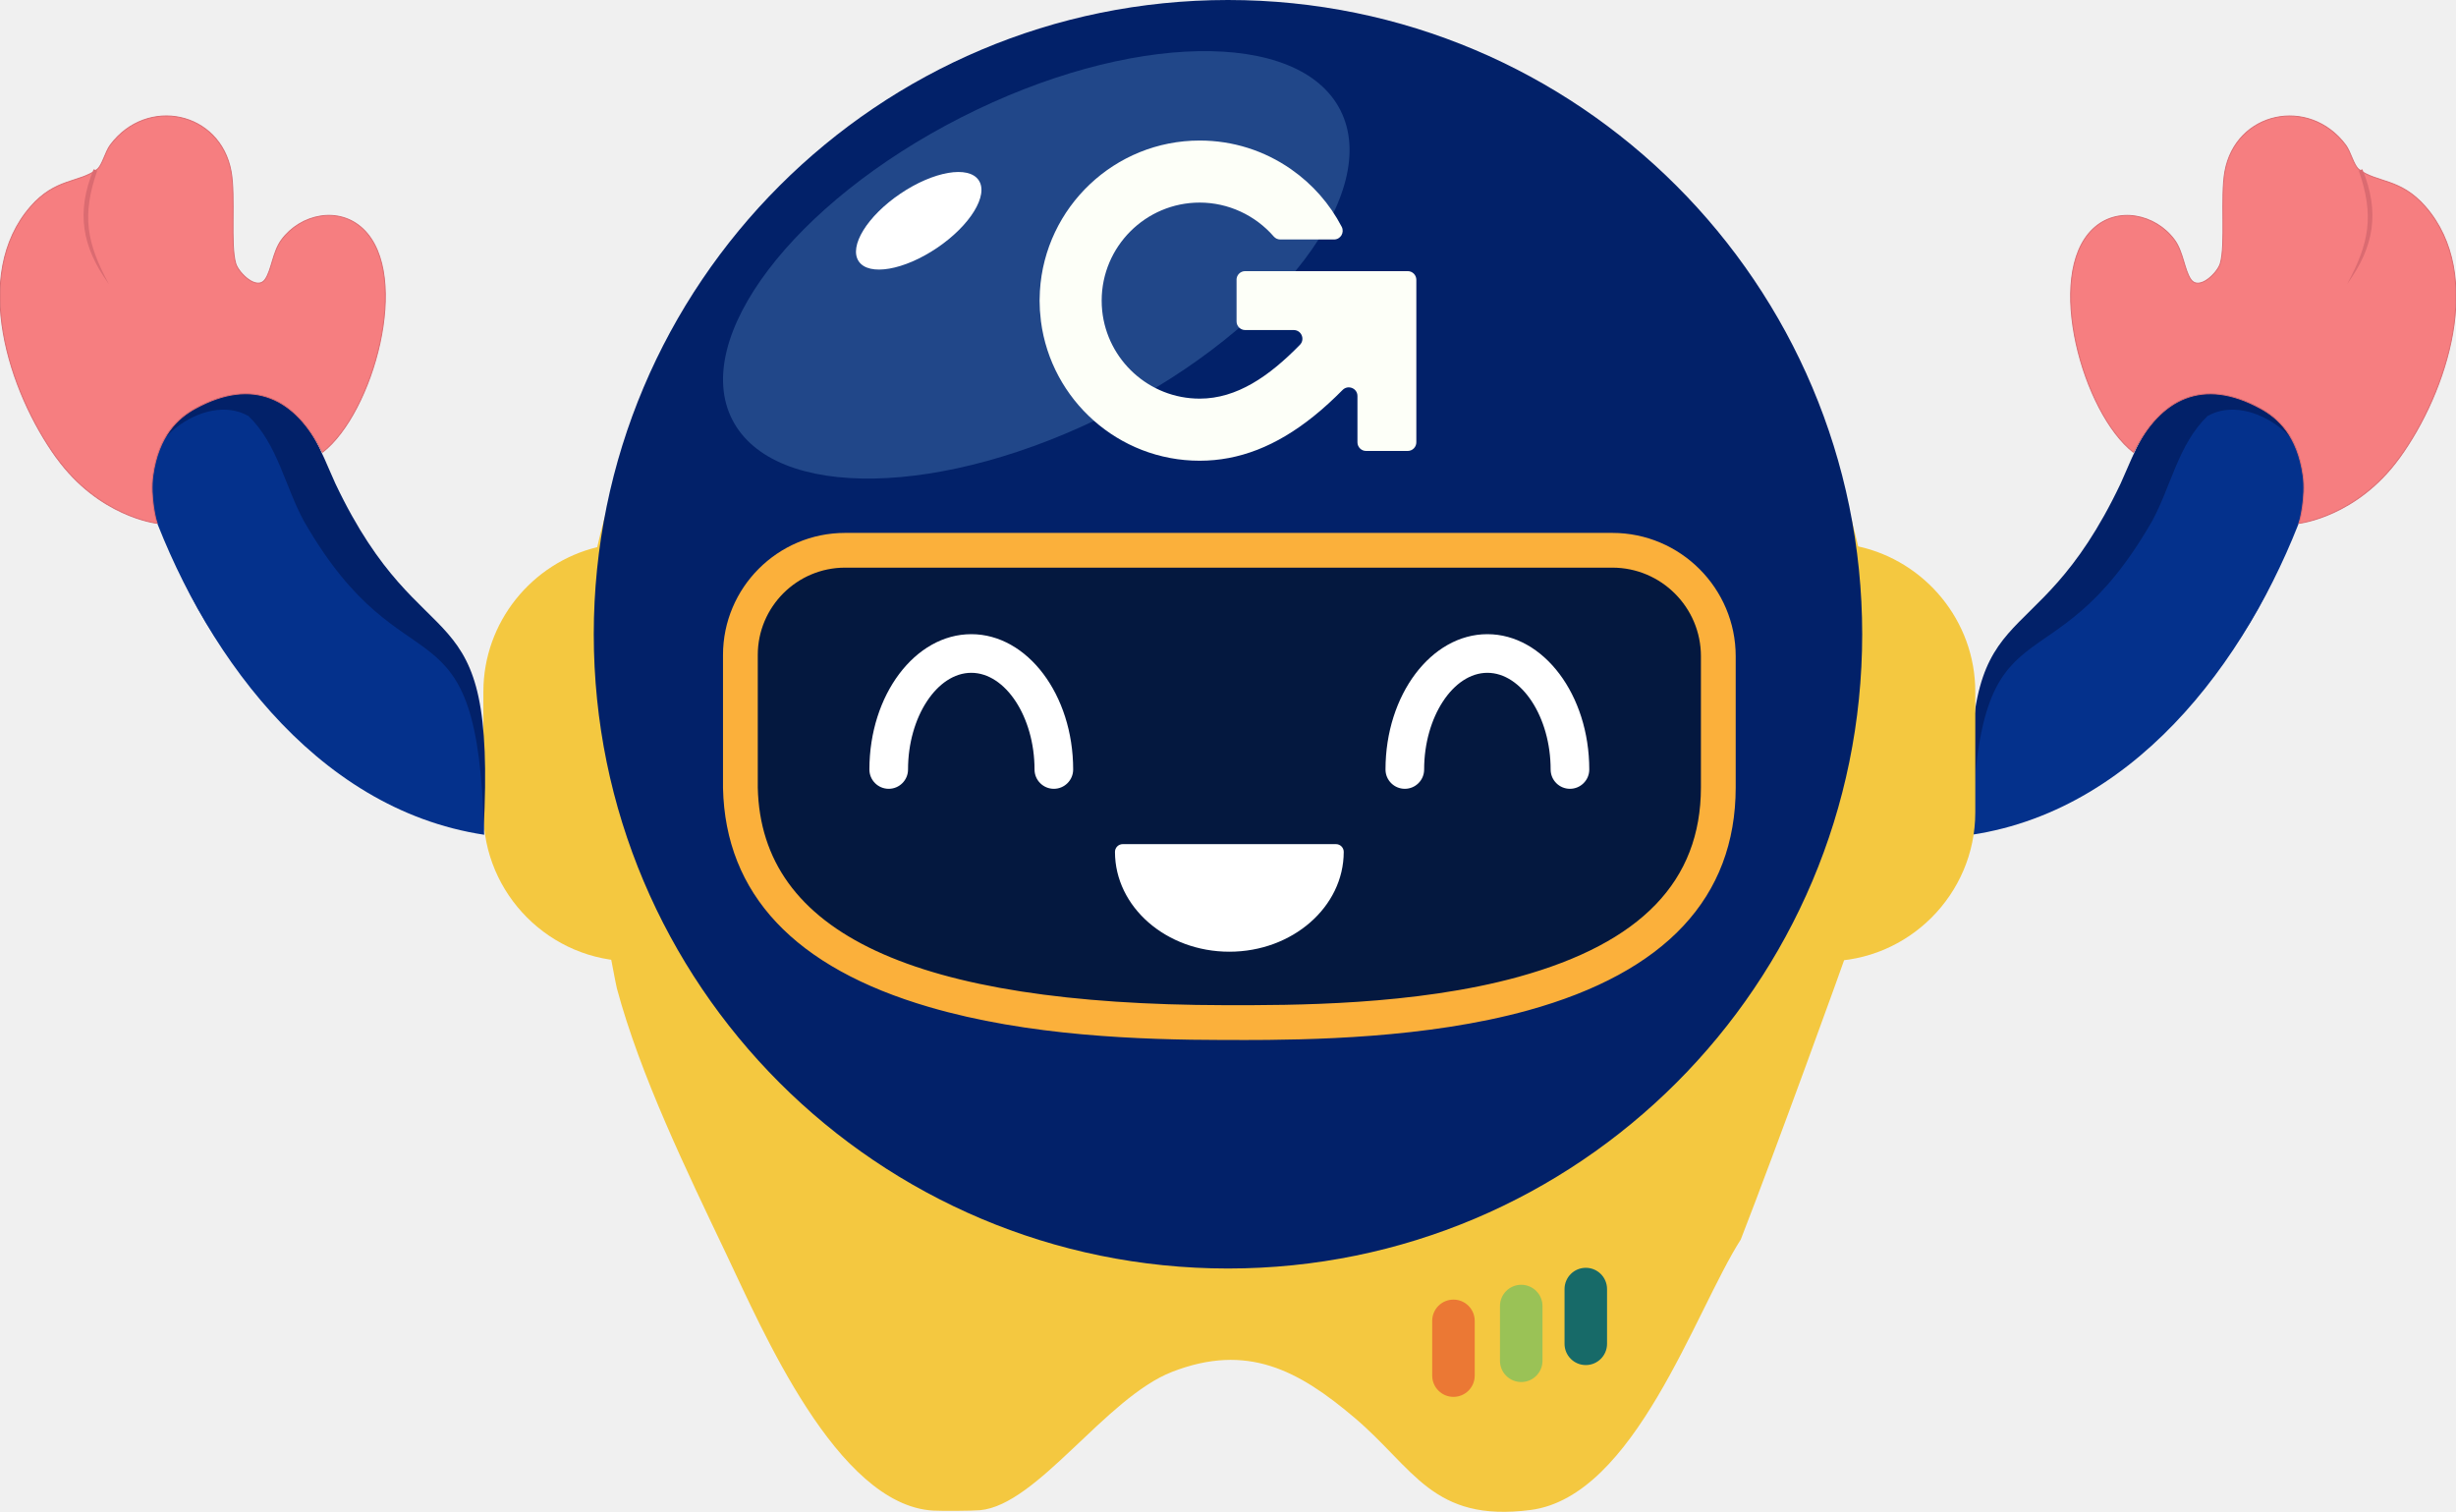
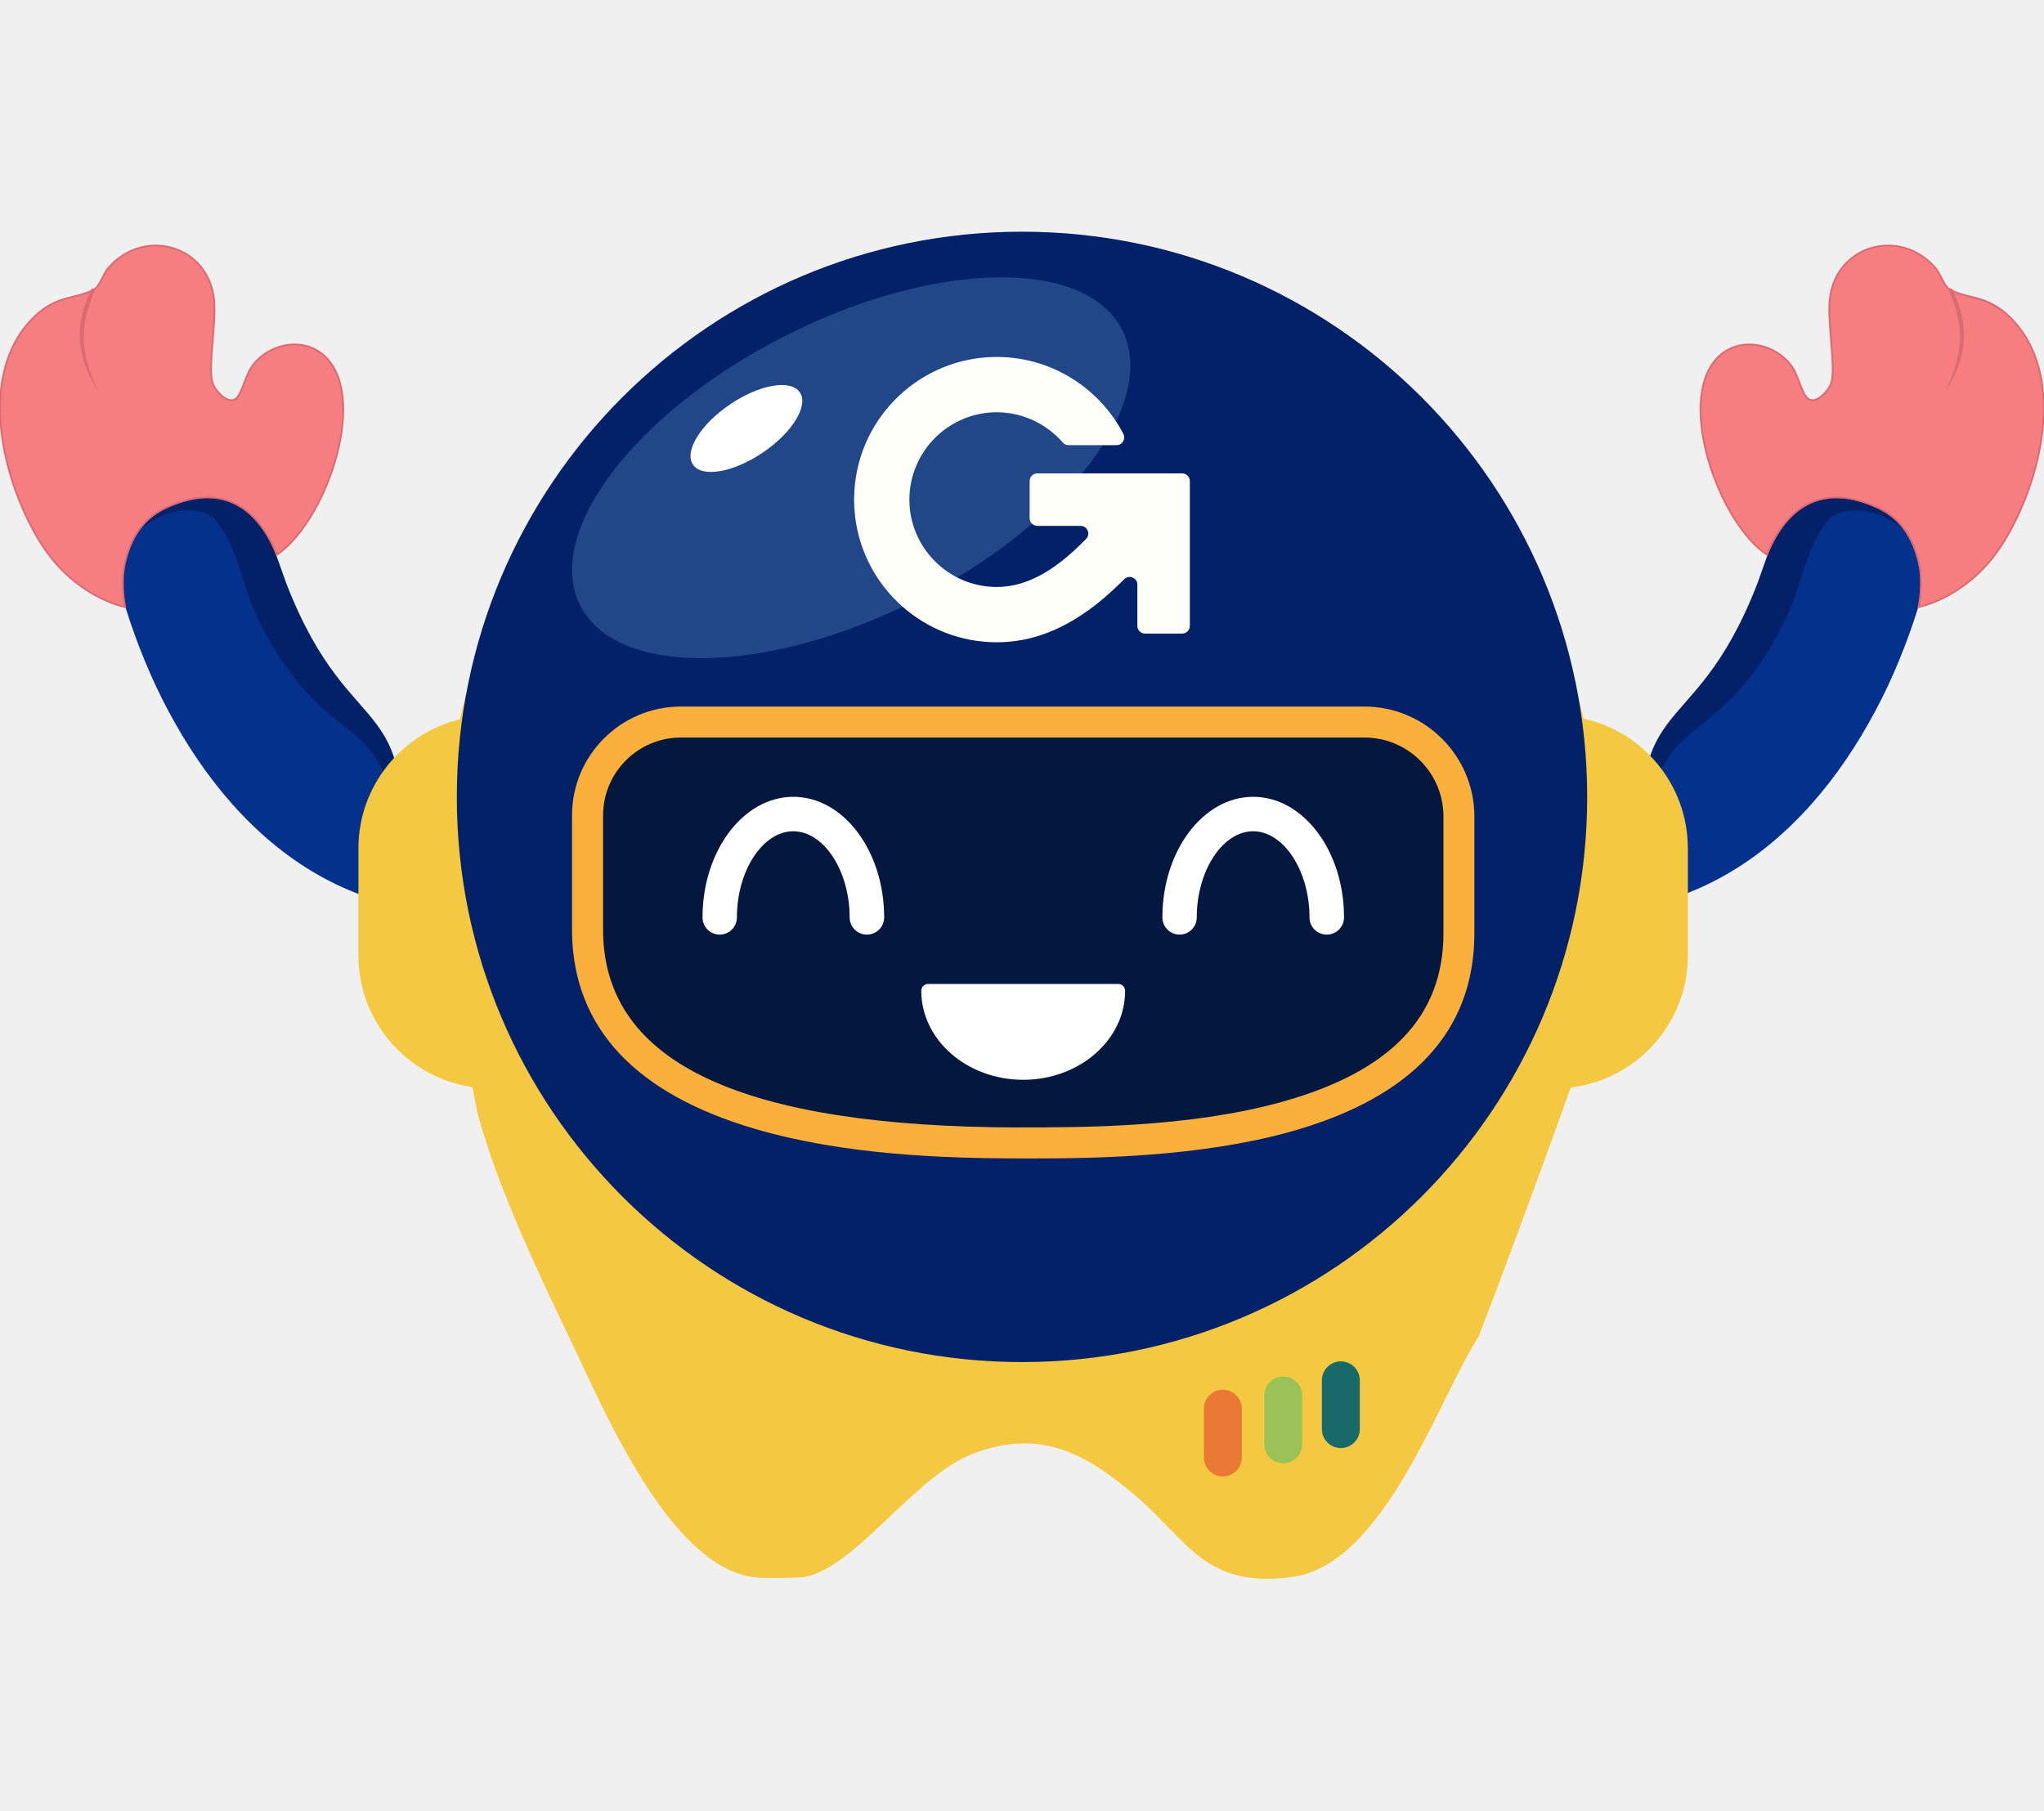
- <svg xmlns="http://www.w3.org/2000/svg" id="Layer_1" data-name="Layer 1" viewBox="0 0 635.67 391.28">
+ <svg xmlns="http://www.w3.org/2000/svg" id="Layer_1" version="1.1" viewBox="0 0 289 256">
  <defs>
    <style>
-       .cls-1 {
+       .st0 {
        fill: #9ac256;
      }

-       .cls-2 {
+       .st1 {
        fill: #176a68;
      }

-       .cls-3 {
+       .st2 {
        fill: #db6b71;
      }

-       .cls-4 {
+       .st3 {
        fill: #fff;
      }

-       .cls-5 {
+       .st4 {
        fill: #f67e80;
        stroke: #db6b71;
        stroke-linejoin: round;
        stroke-width: .25px;
      }

-       .cls-6 {
+       .st5 {
        fill: #022169;
      }

-       .cls-7 {
+       .st6 {
        fill: #04318c;
      }

-       .cls-8 {
+       .st7 {
        fill: #eb7834;
      }

-       .cls-9 {
+       .st8 {
        fill: #f4c840;
      }

-       .cls-10 {
+       .st9 {
        fill: #fbb03b;
      }

-       .cls-11 {
+       .st10 {
        fill: #214789;
      }

-       .cls-12 {
+       .st11 {
        fill: #04183f;
      }

-       .cls-13 {
+       .st12 {
        fill: #fdfff8;
      }
    </style>
  </defs>
  <g>
    <g>
-       <path class="cls-6" d="M510.51,214.99c44.18-10.27,79.27-50.58,86.26-91.56,2.31-13.55-21.18-27.63-33.13-19.72-8.93,5.92-10.5,11.97-14.79,21.47-23.12,48.67-41.77,24.97-38.34,89.81Z" />
-       <path class="cls-7" d="M510.36,216.04c44.26-6.7,73.66-48.61,87.11-87.38,3.69-13.63-14.87-27.5-26.13-20.97-7.59,7.36-9.42,18.23-14.37,27.25-26.49,46.1-44.99,17.05-46.61,81.1Z" />
+       <path class="st5" d="M55.9,127.47c-21.08-6.56-36.68-27.38-38.62-47.52-.64-6.66,11.27-12.66,16.79-8.39,4.12,3.19,4.67,6.19,6.42,10.95,9.49,24.45,19.39,13.61,15.41,44.97h0Z" />
+       <path class="st6" d="M55.94,127.98c-21.25-4.83-34.03-26.22-39.18-45.52-1.31-6.75,8.2-12.82,13.43-9.25,3.42,3.84,3.92,9.19,6.01,13.74,11.22,23.32,21.23,9.88,19.74,41.03h0Z" />
    </g>
-     <path class="cls-5" d="M621.01,118.51c12.42-17.13,22.16-47.32,6.75-65-6.49-7.45-12.48-6.1-17.2-9.64-1.39-1.05-2.08-4.51-3.47-6.36-9.49-12.63-28.43-8.6-31.24,6.9-1.18,6.51.26,18.91-1.2,23.81-.72,2.41-5.51,7.16-7.64,4.05-1.66-2.43-1.94-7.1-4.2-10.17-4.93-6.7-14.86-8.84-21.16-2.78-12.47,11.99-2.53,47.62,10.56,57.75,6.91-14.01,18.02-19.52,32.89-11.36,4.51,2.47,9.54,7,11,17.38.76,5.39-.84,12.06-1.13,12.36.45-.03,15.08-1.84,26.02-16.93Z" />
-     <path class="cls-3" d="M611.44,43.81c4.57,11.15,3.04,20.13-3.98,29.75,5.79-10.68,7.08-17.75,3.04-29.41,0,0,.94-.34.94-.34h0Z" />
-   </g>
-   <path class="cls-9" d="M511.25,179.03v31.24c0,21.18-17.32,38.51-38.5,38.51h-2.92c-26.5,57.47-84.62,97.36-152.06,97.36s-125.56-39.89-152.05-97.36h-2.11c-21.18,0-38.5-17.33-38.5-38.51v-31.24c0-18.06,12.61-33.33,29.46-37.42C171.48,67.07,238.13,11.43,317.77,11.43s146.19,55.55,163.17,129.98c17.27,3.78,30.31,19.24,30.31,37.62Z" />
-   <g>
-     <path class="cls-9" d="M477.54,247.9h-12.37c-28.24,54.26-90.14,87.03-161.03,83.94-2.88-.17-27.14-4.32-36.64-7.13-43.48-11.63-77.76-40.19-97.05-76.81h-12.34c.88,4.71,1.47,7.62,1.55,7.89,6.04,22.46,18,47.13,28.31,68.76,9.21,19.3,28.65,65,53.55,66.4,2.12.12,9.91.09,12.13-.1,14.85-1.33,32.5-29.12,49.76-35.82,19.37-7.5,32.59-.45,47.11,11.84,15.52,13.13,20.21,27.21,45.65,23.92,26.94-3.49,42.5-51.42,54.38-69.99,9.29-23.8,26.96-72.71,26.97-72.91Z" />
-     <path class="cls-8" d="M376.19,361.52c-3.04,0-5.5-2.46-5.5-5.5v-14.17c0-3.04,2.46-5.5,5.5-5.5s5.5,2.46,5.5,5.5v14.17c0,3.04-2.46,5.5-5.5,5.5Z" />
-     <path class="cls-2" d="M410.44,353.29c-3.04,0-5.5-2.46-5.5-5.5v-14.17c0-3.04,2.46-5.5,5.5-5.5s5.5,2.46,5.5,5.5v14.17c0,3.04-2.46,5.5-5.5,5.5Z" />
-     <path class="cls-1" d="M393.73,357.68c-3.04,0-5.5-2.46-5.5-5.5v-14.17c0-3.04,2.46-5.5,5.5-5.5s5.5,2.46,5.5,5.5v14.17c0,3.04-2.46,5.5-5.5,5.5Z" />
+     <path class="st4" d="M5.7,76.69c-5.42-8.76-9.07-23.76-.96-31.8,3.42-3.39,6.28-2.52,8.69-4.07.71-.46,1.17-2.12,1.91-2.96,5.06-5.79,14.11-3.16,14.92,4.46.34,3.2-.8,9.17-.27,11.6.26,1.2,2.42,3.67,3.56,2.24.89-1.12,1.19-3.38,2.4-4.79,2.63-3.08,7.53-3.76,10.37-.6,5.63,6.27-.47,23.21-7.18,27.66-2.86-7.05-8.05-10.12-15.56-6.69-2.28,1.04-4.88,3.06-5.96,8.05-.56,2.59-.02,5.88.11,6.04-.22-.03-7.26-1.43-12.03-9.15h0Z" />
+     <path class="st2" d="M13,40.77c-2.62,5.25-2.19,9.66.87,14.58-2.43-5.39-2.8-8.87-.43-14.39l-.44-.2h0Z" />
  </g>
  <g>
    <g>
-       <path class="cls-6" d="M125.16,214.99c-44.18-10.27-79.27-50.58-86.26-91.56-2.31-13.55,21.18-27.63,33.13-19.72,8.93,5.92,10.5,11.97,14.79,21.47,23.12,48.67,41.77,24.97,38.34,89.81Z" />
-       <path class="cls-7" d="M125.31,216.04c-44.26-6.7-73.66-48.61-87.11-87.38-3.69-13.63,14.87-27.5,26.13-20.97,7.59,7.36,9.42,18.23,14.37,27.25,26.49,46.1,44.99,17.05,46.61,81.1Z" />
+       <path class="st5" d="M233.06,127.47c21.08-6.56,36.68-27.38,38.62-47.52.64-6.66-11.27-12.66-16.79-8.39-4.12,3.19-4.67,6.19-6.42,10.95-9.49,24.45-19.39,13.61-15.41,44.97h0Z" />
+       <path class="st6" d="M233.02,127.98c21.25-4.83,34.03-26.22,39.18-45.52,1.31-6.75-8.2-12.82-13.43-9.25-3.42,3.84-3.92,9.19-6.01,13.74-11.22,23.32-21.23,9.88-19.74,41.03h0Z" />
    </g>
-     <path class="cls-5" d="M14.66,118.51C2.25,101.37-7.49,71.18,7.91,53.5c6.49-7.45,12.48-6.1,17.2-9.64,1.39-1.05,2.08-4.51,3.47-6.36,9.49-12.63,28.43-8.6,31.24,6.9,1.18,6.51-.26,18.91,1.2,23.81.72,2.41,5.51,7.16,7.64,4.05,1.66-2.43,1.94-7.1,4.2-10.17,4.93-6.7,14.86-8.84,21.16-2.78,12.47,11.99,2.53,47.62-10.56,57.75-6.91-14.01-18.02-19.52-32.89-11.36-4.51,2.47-9.54,7-11,17.38-.76,5.39.84,12.06,1.13,12.36-.45-.03-15.08-1.84-26.02-16.93Z" />
-     <path class="cls-3" d="M25.17,44.15c-4.05,11.67-2.74,18.74,3.04,29.41-7.02-9.64-8.55-18.61-3.98-29.75,0,0,.94.34.94.34h0Z" />
+     <path class="st4" d="M283.27,76.69c5.42-8.76,9.07-23.76.96-31.8-3.42-3.39-6.28-2.52-8.69-4.07-.71-.46-1.17-2.12-1.91-2.96-5.06-5.79-14.11-3.16-14.92,4.46-.34,3.2.8,9.17.27,11.6-.26,1.2-2.42,3.67-3.56,2.24-.89-1.12-1.19-3.38-2.4-4.79-2.63-3.08-7.53-3.76-10.37-.6-5.63,6.27.47,23.21,7.18,27.66,2.86-7.05,8.05-10.12,15.56-6.69,2.28,1.04,4.88,3.06,5.96,8.05.56,2.59.02,5.88-.11,6.04.22-.03,7.26-1.43,12.03-9.15h0Z" />
+     <path class="st2" d="M275.96,40.77c2.62,5.25,2.19,9.66-.87,14.58,2.43-5.39,2.8-8.87.43-14.39l.44-.2h0Z" />
+   </g>
+   <path class="st8" d="M238.65,119.92v15.21c0,10.31-8.43,18.75-18.74,18.75h-1.42c-12.9,27.98-41.19,47.39-74.02,47.39s-61.12-19.42-74.02-47.39h-1.03c-10.31,0-18.74-8.44-18.74-18.75v-15.21c0-8.79,6.14-16.22,14.34-18.22,8.23-36.28,40.68-63.37,79.44-63.37s71.16,27.04,79.43,63.27c8.41,1.84,14.75,9.37,14.75,18.31Z" />
+   <g>
+     <path class="st8" d="M222.24,153.44h-6.02c-13.75,26.41-43.88,42.36-78.39,40.86-1.4-.08-13.21-2.1-17.84-3.47-21.17-5.66-37.85-19.56-47.24-37.39h-6.01c.43,2.29.72,3.71.75,3.84,2.94,10.93,8.76,22.94,13.78,33.47,4.48,9.39,13.95,31.64,26.07,32.32,1.03.06,4.82.04,5.9-.05,7.23-.65,15.82-14.18,24.22-17.44,9.43-3.65,15.86-.22,22.93,5.76,7.55,6.39,9.84,13.25,22.22,11.64,13.11-1.7,20.69-25.03,26.47-34.07,4.52-11.59,13.12-35.39,13.13-35.49h0Z" />
+     <path class="st7" d="M172.9,208.75c-1.48,0-2.68-1.2-2.68-2.68v-6.9c0-1.48,1.2-2.68,2.68-2.68s2.68,1.2,2.68,2.68v6.9c0,1.48-1.2,2.68-2.68,2.68Z" />
+     <path class="st1" d="M189.58,204.74c-1.48,0-2.68-1.2-2.68-2.68v-6.9c0-1.48,1.2-2.68,2.68-2.68s2.68,1.2,2.68,2.68v6.9c0,1.48-1.2,2.68-2.68,2.68Z" />
+     <path class="st0" d="M181.44,206.88c-1.48,0-2.68-1.2-2.68-2.68v-6.9c0-1.48,1.2-2.68,2.68-2.68s2.68,1.2,2.68,2.68v6.9c0,1.48-1.2,2.68-2.68,2.68Z" />
  </g>
  <g>
    <g>
-       <circle class="cls-6" cx="317.83" cy="164.15" r="164.15" />
-       <ellipse class="cls-11" cx="268.22" cy="68.57" rx="88.3" ry="42.83" transform="translate(-1.94 129.03) rotate(-26.96)" />
-       <ellipse class="cls-4" cx="237.78" cy="57.12" rx="18.74" ry="8.47" transform="translate(8.82 143.03) rotate(-34.07)" />
+       <circle class="st5" cx="144.5" cy="112.67" r="79.91" />
+       <ellipse class="st10" cx="120.35" cy="66.13" rx="42.98" ry="20.85" transform="translate(-16.9 61.75) rotate(-26.96)" />
+       <ellipse class="st3" cx="105.53" cy="60.58" rx="9.12" ry="4.12" transform="translate(-15.82 69.52) rotate(-34.07)" />
    </g>
-     <path class="cls-13" d="M320.05,72.42v10.76c0,1.24,1,2.24,2.24,2.24h12.56c1.98,0,2.99,2.39,1.61,3.81-7.95,8.14-16.31,13.94-25.95,13.94-13.11,0-23.93-10-25.24-22.77-.09-.86-.13-1.74-.13-2.6,0-13.99,11.38-25.37,25.37-25.37,7.39,0,14.4,3.28,19.18,8.79.42.49,1.04.76,1.68.76h13.91c1.7,0,2.76-1.8,1.98-3.3-3.08-5.91-7.53-10.99-13.07-14.86-6.97-4.87-15.16-7.45-23.68-7.45-22.02,0-40.07,17.26-41.36,38.97l-.08,2.47c0,.61.07,2.28.08,2.49.01.19.27,2.85.27,2.85,2.63,20.33,20.04,36.09,41.08,36.09,10.19,0,19.82-3.75,29.43-11.45,2.66-2.13,5.17-4.45,7.57-6.87,1.41-1.42,3.84-.43,3.84,1.57v11.98c0,1.24,1,2.24,2.24,2.24h10.76c1.24,0,2.24-1,2.24-2.24v-42.06c0-1.24-1-2.24-2.24-2.24h-42.06c-1.24,0-2.24,1-2.24,2.24Z" />
+     <path class="st12" d="M145.58,68.02v5.24c0,.6.49,1.09,1.09,1.09h6.11c.96,0,1.46,1.16.78,1.85-3.87,3.96-7.94,6.79-12.63,6.79-6.38,0-11.65-4.87-12.29-11.08-.04-.42-.06-.85-.06-1.27,0-6.81,5.54-12.35,12.35-12.35,3.6,0,7.01,1.6,9.34,4.28.2.24.51.37.82.37h6.77c.83,0,1.34-.88.96-1.61-1.5-2.88-3.67-5.35-6.36-7.23-3.39-2.37-7.38-3.63-11.53-3.63-10.72,0-19.51,8.4-20.13,18.97l-.04,1.2c0,.3.03,1.11.04,1.21,0,.09.13,1.39.13,1.39,1.28,9.9,9.76,17.57,20,17.57,4.96,0,9.65-1.83,14.33-5.57,1.29-1.04,2.52-2.17,3.68-3.34.69-.69,1.87-.21,1.87.76v5.83c0,.6.49,1.09,1.09,1.09h5.24c.6,0,1.09-.49,1.09-1.09v-20.47c0-.6-.49-1.09-1.09-1.09h-20.47c-.6,0-1.09.49-1.09,1.09h0Z" />
  </g>
  <g>
    <g>
-       <path class="cls-12" d="M317.03,264.65c35.36.06,127.62.32,127.72-60.82v-33.99c0-15.09-12.35-27.43-27.43-27.43h-198.58c-14.91,0-27.1,12.2-27.1,27.1v34.32c1.31,58.9,90.56,60.76,125.4,60.82Z" />
-       <path class="cls-10" d="M320.8,269.16c-1.26,0-2.46,0-3.6,0h-.18c-22.17-.04-50.9-1.04-76.53-8.53-34.8-10.16-52.75-29.24-53.36-56.69v-34.42c0-17.43,14.18-31.6,31.6-31.6h198.58c17.61,0,31.93,14.33,31.93,31.93v33.99c-.04,28.41-18.14,47.8-53.79,57.66-26.21,7.24-56.48,7.67-74.65,7.67ZM317.03,260.15h.18c17.13.03,49,.08,75.84-7.34,31.72-8.77,47.15-24.79,47.19-48.99v-33.98c0-12.65-10.29-22.93-22.93-22.93h-198.58c-12.46,0-22.6,10.14-22.6,22.6v34.32c.84,37.73,40.39,56.18,120.91,56.32h0Z" />
+       <path class="st11" d="M144.11,161.59c17.21.03,62.12.16,62.17-29.61v-16.55c0-7.35-6.01-13.35-13.35-13.35h-96.66c-7.26,0-13.19,5.94-13.19,13.19v16.71c.64,28.67,44.08,29.58,61.04,29.61h0Z" />
+       <path class="st9" d="M145.94,163.79h-1.84c-10.79-.02-24.78-.51-37.25-4.15-16.94-4.95-25.68-14.23-25.97-27.6v-16.76c0-8.48,6.9-15.38,15.38-15.38h96.66c8.57,0,15.54,6.98,15.54,15.54v16.55c-.02,13.83-8.83,23.27-26.18,28.07-12.76,3.52-27.49,3.73-36.34,3.73h0ZM144.11,159.4h.09c8.34.01,23.85.04,36.92-3.57,15.44-4.27,22.95-12.07,22.97-23.85v-16.54c0-6.16-5.01-11.16-11.16-11.16h-96.66c-6.07,0-11,4.94-11,11v16.71c.41,18.37,19.66,27.35,58.86,27.42h0Z" />
    </g>
    <g>
-       <path class="cls-4" d="M272.76,204.15c-2.76,0-5-2.24-5-5,0-13.56-7.5-25.02-16.37-25.02s-16.37,11.46-16.37,25.02c0,2.76-2.24,5-5,5s-5-2.24-5-5c0-19.31,11.83-35.02,26.37-35.02s26.37,15.71,26.37,35.02c0,2.76-2.24,5-5,5Z" />
-       <path class="cls-4" d="M406.34,204.15c-2.76,0-5-2.24-5-5,0-13.56-7.5-25.02-16.37-25.02s-16.37,11.46-16.37,25.02c0,2.76-2.24,5-5,5s-5-2.24-5-5c0-19.31,11.83-35.02,26.37-35.02s26.37,15.71,26.37,35.02c0,2.76-2.24,5-5,5Z" />
+       <path class="st3" d="M122.56,132.14c-1.34,0-2.43-1.09-2.43-2.43,0-6.6-3.65-12.18-7.97-12.18s-7.97,5.58-7.97,12.18c0,1.34-1.09,2.43-2.43,2.43s-2.43-1.09-2.43-2.43c0-9.4,5.76-17.05,12.84-17.05s12.84,7.65,12.84,17.05c0,1.34-1.09,2.43-2.43,2.43Z" />
+       <path class="st3" d="M187.58,132.14c-1.34,0-2.43-1.09-2.43-2.43,0-6.6-3.65-12.18-7.97-12.18s-7.97,5.58-7.97,12.18c0,1.34-1.09,2.43-2.43,2.43s-2.43-1.09-2.43-2.43c0-9.4,5.76-17.05,12.84-17.05s12.84,7.65,12.84,17.05c0,1.34-1.09,2.43-2.43,2.43Z" />
      <g>
-         <path class="cls-4" d="M290.58,220.47c0,13.16,12.36,23.84,27.6,23.84s27.6-10.67,27.6-23.84h-55.2Z" />
-         <path class="cls-4" d="M318.18,246.31c-16.32,0-29.6-11.59-29.6-25.84,0-1.1.9-2,2-2h55.21c1.1,0,2,.9,2,2,0,14.25-13.28,25.84-29.6,25.84ZM292.69,222.47c1.19,11.11,12.17,19.84,25.5,19.84s24.31-8.73,25.5-19.84h-50.99Z" />
+         <path class="st3" d="M131.23,140.09c0,6.41,6.02,11.6,13.44,11.6s13.44-5.19,13.44-11.6h-26.87Z" />
+         <path class="st3" d="M144.67,152.67c-7.94,0-14.41-5.64-14.41-12.58,0-.54.44-.97.97-.97h26.88c.54,0,.97.44.97.97,0,6.94-6.46,12.58-14.41,12.58h0ZM132.26,141.06c.58,5.41,5.92,9.66,12.41,9.66s11.83-4.25,12.41-9.66h-24.83Z" />
      </g>
    </g>
  </g>
</svg>
